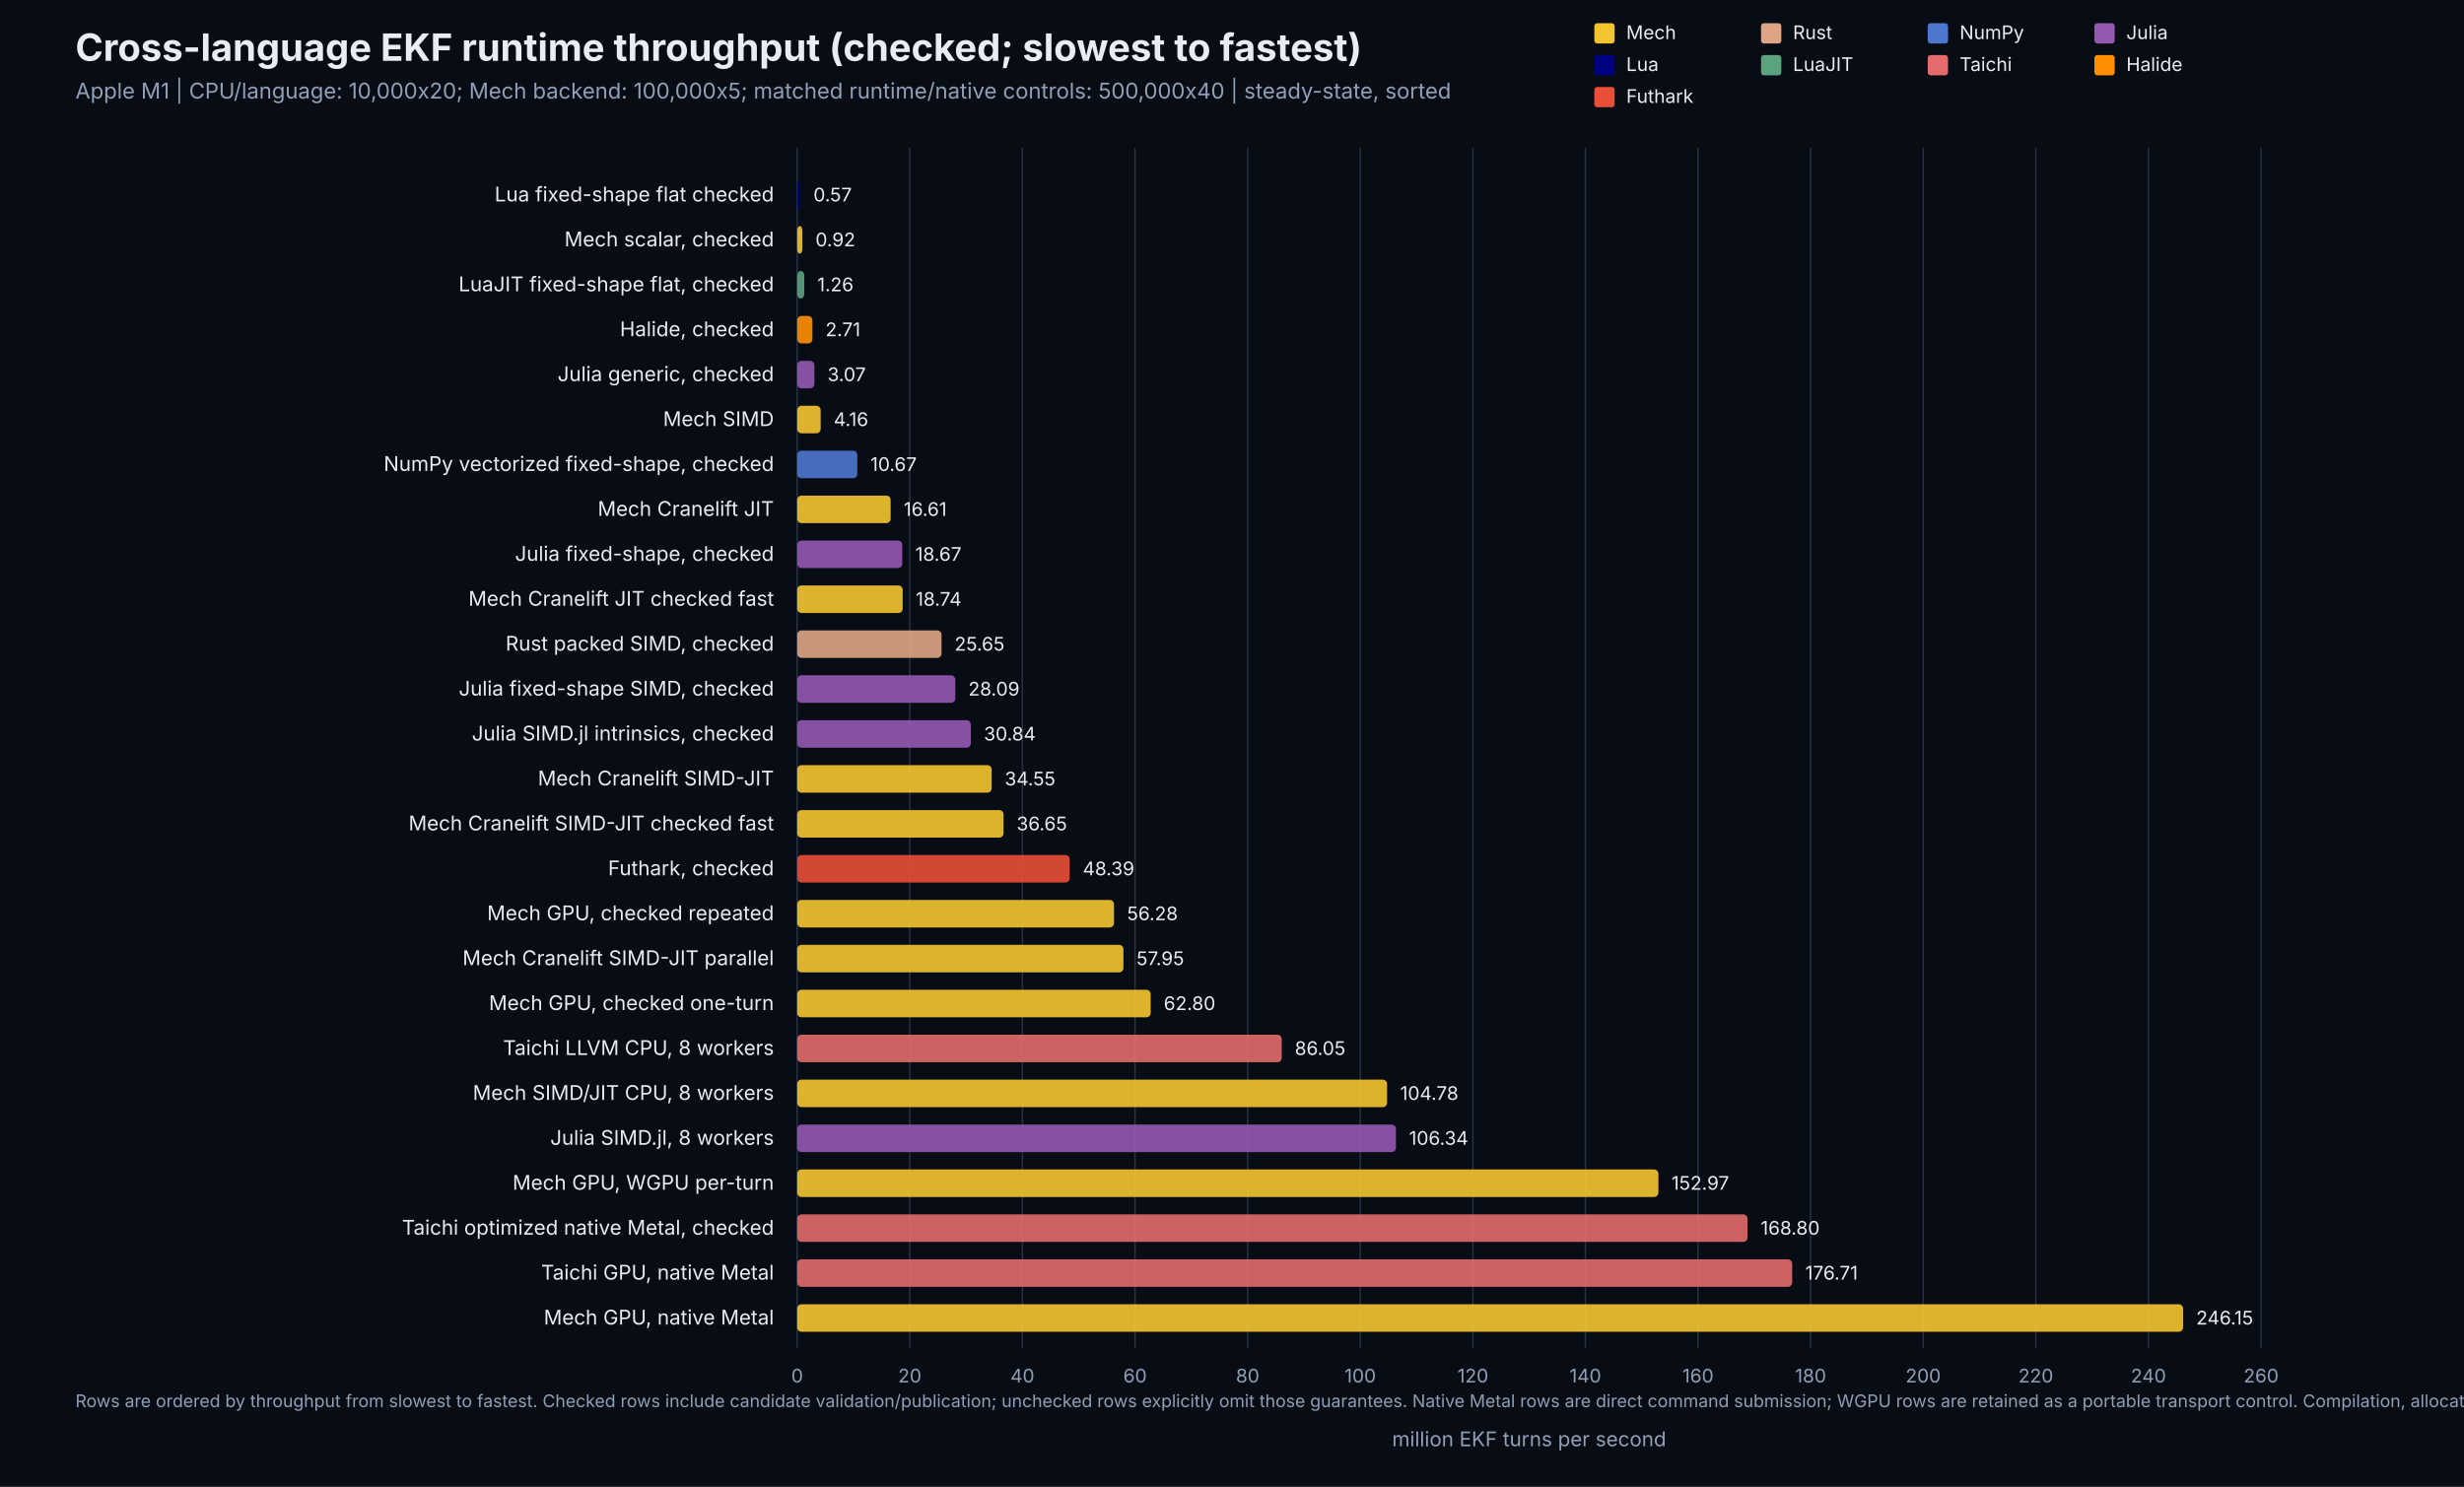
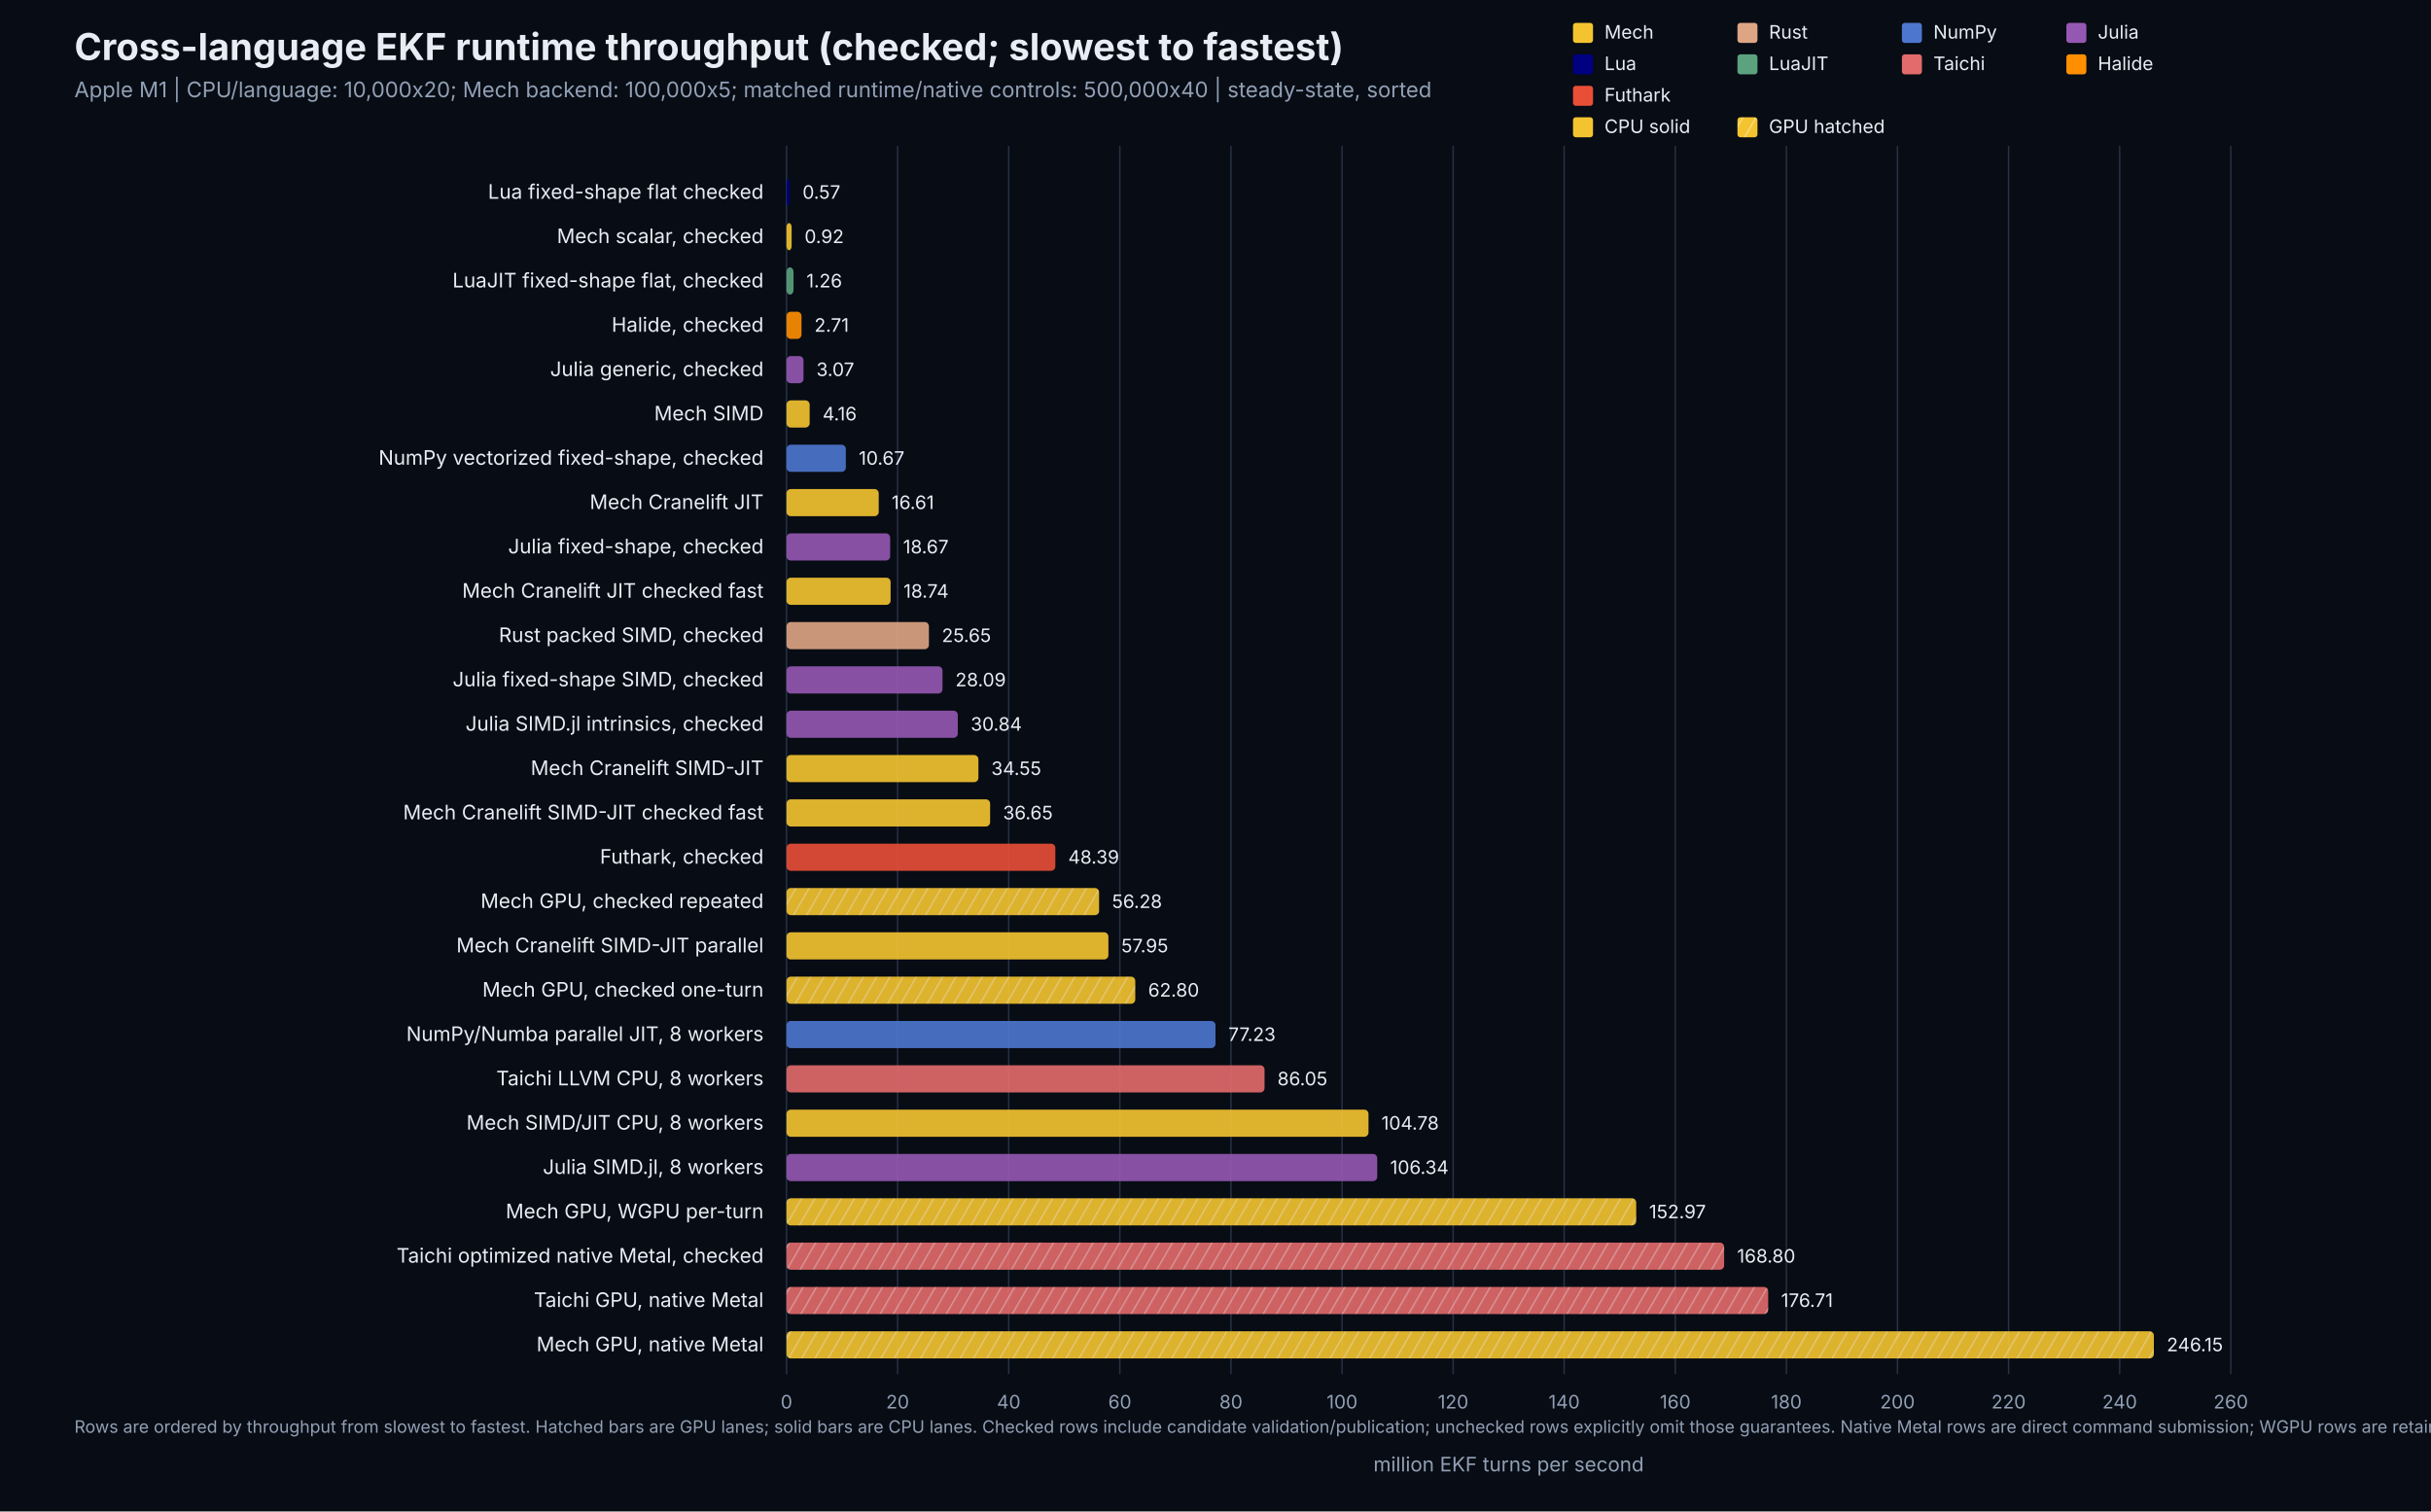
- <svg xmlns="http://www.w3.org/2000/svg" width="1700" height="1026" viewBox="0 0 1700 1026">
+ <svg xmlns="http://www.w3.org/2000/svg" width="1700" height="1057" viewBox="0 0 1700 1057">
  <rect width="100%" height="100%" fill="#080c14" />
+   <defs>
+     <pattern id="gpu-mech" width="8" height="8" patternUnits="userSpaceOnUse" patternTransform="rotate(30)">
+       <rect width="8" height="8" fill="#f4c430" />
+       <path d="M0 0V8" stroke="#ffffff" stroke-opacity="0.38" stroke-width="2" />
+     </pattern>
+     <pattern id="gpu-rust" width="8" height="8" patternUnits="userSpaceOnUse" patternTransform="rotate(30)">
+       <rect width="8" height="8" fill="#dea584" />
+       <path d="M0 0V8" stroke="#ffffff" stroke-opacity="0.38" stroke-width="2" />
+     </pattern>
+     <pattern id="gpu-numpy" width="8" height="8" patternUnits="userSpaceOnUse" patternTransform="rotate(30)">
+       <rect width="8" height="8" fill="#4d77cf" />
+       <path d="M0 0V8" stroke="#ffffff" stroke-opacity="0.38" stroke-width="2" />
+     </pattern>
+     <pattern id="gpu-julia" width="8" height="8" patternUnits="userSpaceOnUse" patternTransform="rotate(30)">
+       <rect width="8" height="8" fill="#9558b2" />
+       <path d="M0 0V8" stroke="#ffffff" stroke-opacity="0.38" stroke-width="2" />
+     </pattern>
+     <pattern id="gpu-lua" width="8" height="8" patternUnits="userSpaceOnUse" patternTransform="rotate(30)">
+       <rect width="8" height="8" fill="#000080" />
+       <path d="M0 0V8" stroke="#ffffff" stroke-opacity="0.38" stroke-width="2" />
+     </pattern>
+     <pattern id="gpu-luajit" width="8" height="8" patternUnits="userSpaceOnUse" patternTransform="rotate(30)">
+       <rect width="8" height="8" fill="#5ba37f" />
+       <path d="M0 0V8" stroke="#ffffff" stroke-opacity="0.38" stroke-width="2" />
+     </pattern>
+     <pattern id="gpu-taichi" width="8" height="8" patternUnits="userSpaceOnUse" patternTransform="rotate(30)">
+       <rect width="8" height="8" fill="#e36b6b" />
+       <path d="M0 0V8" stroke="#ffffff" stroke-opacity="0.38" stroke-width="2" />
+     </pattern>
+     <pattern id="gpu-halide" width="8" height="8" patternUnits="userSpaceOnUse" patternTransform="rotate(30)">
+       <rect width="8" height="8" fill="#ff8f00" />
+       <path d="M0 0V8" stroke="#ffffff" stroke-opacity="0.38" stroke-width="2" />
+     </pattern>
+     <pattern id="gpu-futhark" width="8" height="8" patternUnits="userSpaceOnUse" patternTransform="rotate(30)">
+       <rect width="8" height="8" fill="#e94f37" />
+       <path d="M0 0V8" stroke="#ffffff" stroke-opacity="0.38" stroke-width="2" />
+     </pattern>
+   </defs>
  <style>text{font-family:-apple-system,BlinkMacSystemFont,"Segoe UI",sans-serif;fill:#e8edf5} .muted{fill:#91a0b5} .grid{stroke:#263246;stroke-width:1} .axis{fill:#91a0b5;font-size:13px} .label{font-size:14px} .value{font-size:13px;font-variant-numeric:tabular-nums}</style>
  <text x="52" y="42" font-size="26" font-weight="700">Cross-language EKF runtime throughput (checked; slowest to fastest)</text>
  <text x="52" y="68" class="muted" font-size="15">Apple M1 | CPU/language: 10,000x20; Mech backend: 100,000x5; matched runtime/native controls: 500,000x40 | steady-state, sorted</text>
-   <line x1="550.0" y1="102" x2="550.0" y2="930" class="grid" />
-   <text x="550.0" y="954" text-anchor="middle" class="axis">0</text>
-   <line x1="627.7" y1="102" x2="627.7" y2="930" class="grid" />
-   <text x="627.7" y="954" text-anchor="middle" class="axis">20</text>
-   <line x1="705.4" y1="102" x2="705.4" y2="930" class="grid" />
-   <text x="705.4" y="954" text-anchor="middle" class="axis">40</text>
-   <line x1="783.1" y1="102" x2="783.1" y2="930" class="grid" />
-   <text x="783.1" y="954" text-anchor="middle" class="axis">60</text>
-   <line x1="860.8" y1="102" x2="860.8" y2="930" class="grid" />
-   <text x="860.8" y="954" text-anchor="middle" class="axis">80</text>
-   <line x1="938.5" y1="102" x2="938.5" y2="930" class="grid" />
-   <text x="938.5" y="954" text-anchor="middle" class="axis">100</text>
-   <line x1="1016.2" y1="102" x2="1016.2" y2="930" class="grid" />
-   <text x="1016.2" y="954" text-anchor="middle" class="axis">120</text>
-   <line x1="1093.8" y1="102" x2="1093.8" y2="930" class="grid" />
-   <text x="1093.8" y="954" text-anchor="middle" class="axis">140</text>
-   <line x1="1171.5" y1="102" x2="1171.5" y2="930" class="grid" />
-   <text x="1171.5" y="954" text-anchor="middle" class="axis">160</text>
-   <line x1="1249.2" y1="102" x2="1249.2" y2="930" class="grid" />
-   <text x="1249.2" y="954" text-anchor="middle" class="axis">180</text>
-   <line x1="1326.9" y1="102" x2="1326.9" y2="930" class="grid" />
-   <text x="1326.9" y="954" text-anchor="middle" class="axis">200</text>
-   <line x1="1404.6" y1="102" x2="1404.6" y2="930" class="grid" />
-   <text x="1404.6" y="954" text-anchor="middle" class="axis">220</text>
-   <line x1="1482.3" y1="102" x2="1482.3" y2="930" class="grid" />
-   <text x="1482.3" y="954" text-anchor="middle" class="axis">240</text>
-   <line x1="1560.0" y1="102" x2="1560.0" y2="930" class="grid" />
-   <text x="1560.0" y="954" text-anchor="middle" class="axis">260</text>
-   <text x="1055.0" y="998" text-anchor="middle" class="muted" font-size="14">million EKF turns per second</text>
+   <line x1="550.0" y1="102" x2="550.0" y2="961" class="grid" />
+   <text x="550.0" y="985" text-anchor="middle" class="axis">0</text>
+   <line x1="627.7" y1="102" x2="627.7" y2="961" class="grid" />
+   <text x="627.7" y="985" text-anchor="middle" class="axis">20</text>
+   <line x1="705.4" y1="102" x2="705.4" y2="961" class="grid" />
+   <text x="705.4" y="985" text-anchor="middle" class="axis">40</text>
+   <line x1="783.1" y1="102" x2="783.1" y2="961" class="grid" />
+   <text x="783.1" y="985" text-anchor="middle" class="axis">60</text>
+   <line x1="860.8" y1="102" x2="860.8" y2="961" class="grid" />
+   <text x="860.8" y="985" text-anchor="middle" class="axis">80</text>
+   <line x1="938.5" y1="102" x2="938.5" y2="961" class="grid" />
+   <text x="938.5" y="985" text-anchor="middle" class="axis">100</text>
+   <line x1="1016.2" y1="102" x2="1016.2" y2="961" class="grid" />
+   <text x="1016.2" y="985" text-anchor="middle" class="axis">120</text>
+   <line x1="1093.8" y1="102" x2="1093.8" y2="961" class="grid" />
+   <text x="1093.8" y="985" text-anchor="middle" class="axis">140</text>
+   <line x1="1171.5" y1="102" x2="1171.5" y2="961" class="grid" />
+   <text x="1171.5" y="985" text-anchor="middle" class="axis">160</text>
+   <line x1="1249.2" y1="102" x2="1249.2" y2="961" class="grid" />
+   <text x="1249.2" y="985" text-anchor="middle" class="axis">180</text>
+   <line x1="1326.9" y1="102" x2="1326.9" y2="961" class="grid" />
+   <text x="1326.9" y="985" text-anchor="middle" class="axis">200</text>
+   <line x1="1404.6" y1="102" x2="1404.6" y2="961" class="grid" />
+   <text x="1404.6" y="985" text-anchor="middle" class="axis">220</text>
+   <line x1="1482.3" y1="102" x2="1482.3" y2="961" class="grid" />
+   <text x="1482.3" y="985" text-anchor="middle" class="axis">240</text>
+   <line x1="1560.0" y1="102" x2="1560.0" y2="961" class="grid" />
+   <text x="1560.0" y="985" text-anchor="middle" class="axis">260</text>
+   <text x="1055.0" y="1029" text-anchor="middle" class="muted" font-size="14">million EKF turns per second</text>
  <rect x="1100" y="16" width="14" height="14" rx="2" fill="#f4c430" />
  <text x="1122" y="27" font-size="13">Mech</text>
  <rect x="1215" y="16" width="14" height="14" rx="2" fill="#dea584" />
  <text x="1237" y="27" font-size="13">Rust</text>
  <rect x="1330" y="16" width="14" height="14" rx="2" fill="#4d77cf" />
  <text x="1352" y="27" font-size="13">NumPy</text>
  <rect x="1445" y="16" width="14" height="14" rx="2" fill="#9558b2" />
  <text x="1467" y="27" font-size="13">Julia</text>
  <rect x="1100" y="38" width="14" height="14" rx="2" fill="#000080" />
  <text x="1122" y="49" font-size="13">Lua</text>
  <rect x="1215" y="38" width="14" height="14" rx="2" fill="#5ba37f" />
  <text x="1237" y="49" font-size="13">LuaJIT</text>
  <rect x="1330" y="38" width="14" height="14" rx="2" fill="#e36b6b" />
  <text x="1352" y="49" font-size="13">Taichi</text>
  <rect x="1445" y="38" width="14" height="14" rx="2" fill="#ff8f00" />
  <text x="1467" y="49" font-size="13">Halide</text>
  <rect x="1100" y="60" width="14" height="14" rx="2" fill="#e94f37" />
  <text x="1122" y="71" font-size="13">Futhark</text>
+   <rect x="1100" y="82" width="14" height="14" rx="2" fill="#f4c430" />
+   <text x="1122" y="93" font-size="13">CPU solid</text>
+   <rect x="1215" y="82" width="14" height="14" rx="2" fill="url(#gpu-mech)" />
+   <text x="1237" y="93" font-size="13">GPU hatched</text>
  <text x="534" y="139" text-anchor="end" class="label">Lua fixed-shape flat checked</text>
  <rect x="550" y="125" width="2.2" height="19" rx="3" fill="#000080" opacity="0.9" />
  <text x="561.2" y="139" class="value">0.57</text>
  <text x="534" y="170" text-anchor="end" class="label">Mech scalar, checked</text>
  <rect x="550" y="156" width="3.6" height="19" rx="3" fill="#f4c430" opacity="0.9" />
  <text x="562.6" y="170" class="value">0.92</text>
  <text x="534" y="201" text-anchor="end" class="label">LuaJIT fixed-shape flat, checked</text>
  <rect x="550" y="187" width="4.9" height="19" rx="3" fill="#5ba37f" opacity="0.9" />
  <text x="563.9" y="201" class="value">1.26</text>
  <text x="534" y="232" text-anchor="end" class="label">Halide, checked</text>
  <rect x="550" y="218" width="10.5" height="19" rx="3" fill="#ff8f00" opacity="0.9" />
  <text x="569.5" y="232" class="value">2.71</text>
  <text x="534" y="263" text-anchor="end" class="label">Julia generic, checked</text>
  <rect x="550" y="249" width="11.9" height="19" rx="3" fill="#9558b2" opacity="0.9" />
  <text x="570.9" y="263" class="value">3.07</text>
  <text x="534" y="294" text-anchor="end" class="label">Mech SIMD</text>
  <rect x="550" y="280" width="16.2" height="19" rx="3" fill="#f4c430" opacity="0.9" />
  <text x="575.2" y="294" class="value">4.16</text>
  <text x="534" y="325" text-anchor="end" class="label">NumPy vectorized fixed-shape, checked</text>
  <rect x="550" y="311" width="41.5" height="19" rx="3" fill="#4d77cf" opacity="0.9" />
  <text x="600.5" y="325" class="value">10.67</text>
  <text x="534" y="356" text-anchor="end" class="label">Mech Cranelift JIT</text>
  <rect x="550" y="342" width="64.5" height="19" rx="3" fill="#f4c430" opacity="0.9" />
  <text x="623.5" y="356" class="value">16.61</text>
  <text x="534" y="387" text-anchor="end" class="label">Julia fixed-shape, checked</text>
  <rect x="550" y="373" width="72.5" height="19" rx="3" fill="#9558b2" opacity="0.9" />
  <text x="631.5" y="387" class="value">18.67</text>
  <text x="534" y="418" text-anchor="end" class="label">Mech Cranelift JIT checked fast</text>
  <rect x="550" y="404" width="72.8" height="19" rx="3" fill="#f4c430" opacity="0.9" />
  <text x="631.8" y="418" class="value">18.74</text>
  <text x="534" y="449" text-anchor="end" class="label">Rust packed SIMD, checked</text>
  <rect x="550" y="435" width="99.6" height="19" rx="3" fill="#dea584" opacity="0.9" />
  <text x="658.6" y="449" class="value">25.65</text>
  <text x="534" y="480" text-anchor="end" class="label">Julia fixed-shape SIMD, checked</text>
  <rect x="550" y="466" width="109.1" height="19" rx="3" fill="#9558b2" opacity="0.9" />
  <text x="668.1" y="480" class="value">28.09</text>
  <text x="534" y="511" text-anchor="end" class="label">Julia SIMD.jl intrinsics, checked</text>
  <rect x="550" y="497" width="119.8" height="19" rx="3" fill="#9558b2" opacity="0.9" />
  <text x="678.8" y="511" class="value">30.84</text>
  <text x="534" y="542" text-anchor="end" class="label">Mech Cranelift SIMD-JIT</text>
  <rect x="550" y="528" width="134.2" height="19" rx="3" fill="#f4c430" opacity="0.9" />
  <text x="693.2" y="542" class="value">34.55</text>
  <text x="534" y="573" text-anchor="end" class="label">Mech Cranelift SIMD-JIT checked fast</text>
  <rect x="550" y="559" width="142.4" height="19" rx="3" fill="#f4c430" opacity="0.9" />
  <text x="701.4" y="573" class="value">36.65</text>
  <text x="534" y="604" text-anchor="end" class="label">Futhark, checked</text>
  <rect x="550" y="590" width="188.0" height="19" rx="3" fill="#e94f37" opacity="0.9" />
  <text x="747.0" y="604" class="value">48.39</text>
  <text x="534" y="635" text-anchor="end" class="label">Mech GPU, checked repeated</text>
-   <rect x="550" y="621" width="218.6" height="19" rx="3" fill="#f4c430" opacity="0.9" />
+   <rect x="550" y="621" width="218.6" height="19" rx="3" fill="url(#gpu-mech)" opacity="0.9" />
  <text x="777.6" y="635" class="value">56.28</text>
  <text x="534" y="666" text-anchor="end" class="label">Mech Cranelift SIMD-JIT parallel</text>
  <rect x="550" y="652" width="225.1" height="19" rx="3" fill="#f4c430" opacity="0.9" />
  <text x="784.1" y="666" class="value">57.95</text>
  <text x="534" y="697" text-anchor="end" class="label">Mech GPU, checked one-turn</text>
-   <rect x="550" y="683" width="243.9" height="19" rx="3" fill="#f4c430" opacity="0.9" />
+   <rect x="550" y="683" width="243.9" height="19" rx="3" fill="url(#gpu-mech)" opacity="0.9" />
  <text x="802.9" y="697" class="value">62.80</text>
-   <text x="534" y="728" text-anchor="end" class="label">Taichi LLVM CPU, 8 workers</text>
-   <rect x="550" y="714" width="334.3" height="19" rx="3" fill="#e36b6b" opacity="0.9" />
-   <text x="893.3" y="728" class="value">86.05</text>
-   <text x="534" y="759" text-anchor="end" class="label">Mech SIMD/JIT CPU, 8 workers</text>
-   <rect x="550" y="745" width="407.0" height="19" rx="3" fill="#f4c430" opacity="0.9" />
-   <text x="966.0" y="759" class="value">104.78</text>
-   <text x="534" y="790" text-anchor="end" class="label">Julia SIMD.jl, 8 workers</text>
-   <rect x="550" y="776" width="413.1" height="19" rx="3" fill="#9558b2" opacity="0.9" />
-   <text x="972.1" y="790" class="value">106.34</text>
-   <text x="534" y="821" text-anchor="end" class="label">Mech GPU, WGPU per-turn</text>
-   <rect x="550" y="807" width="594.2" height="19" rx="3" fill="#f4c430" opacity="0.9" />
-   <text x="1153.2" y="821" class="value">152.97</text>
-   <text x="534" y="852" text-anchor="end" class="label">Taichi optimized native Metal, checked</text>
-   <rect x="550" y="838" width="655.7" height="19" rx="3" fill="#e36b6b" opacity="0.9" />
-   <text x="1214.7" y="852" class="value">168.80</text>
-   <text x="534" y="883" text-anchor="end" class="label">Taichi GPU, native Metal</text>
-   <rect x="550" y="869" width="686.5" height="19" rx="3" fill="#e36b6b" opacity="0.9" />
-   <text x="1245.5" y="883" class="value">176.71</text>
-   <text x="534" y="914" text-anchor="end" class="label">Mech GPU, native Metal</text>
-   <rect x="550" y="900" width="956.2" height="19" rx="3" fill="#f4c430" opacity="0.9" />
-   <text x="1515.2" y="914" class="value">246.15</text>
-   <text x="52" y="971" class="muted" font-size="12">Rows are ordered by throughput from slowest to fastest. Checked rows include candidate validation/publication; unchecked rows explicitly omit those guarantees. Native Metal rows are direct command submission; WGPU rows are retained as a portable transport control. Compilation, allocation, warmup, and final readback are excluded from the timed region.</text>
+   <text x="534" y="728" text-anchor="end" class="label">NumPy/Numba parallel JIT, 8 workers</text>
+   <rect x="550" y="714" width="300.0" height="19" rx="3" fill="#4d77cf" opacity="0.9" />
+   <text x="859.0" y="728" class="value">77.23</text>
+   <text x="534" y="759" text-anchor="end" class="label">Taichi LLVM CPU, 8 workers</text>
+   <rect x="550" y="745" width="334.3" height="19" rx="3" fill="#e36b6b" opacity="0.9" />
+   <text x="893.3" y="759" class="value">86.05</text>
+   <text x="534" y="790" text-anchor="end" class="label">Mech SIMD/JIT CPU, 8 workers</text>
+   <rect x="550" y="776" width="407.0" height="19" rx="3" fill="#f4c430" opacity="0.9" />
+   <text x="966.0" y="790" class="value">104.78</text>
+   <text x="534" y="821" text-anchor="end" class="label">Julia SIMD.jl, 8 workers</text>
+   <rect x="550" y="807" width="413.1" height="19" rx="3" fill="#9558b2" opacity="0.9" />
+   <text x="972.1" y="821" class="value">106.34</text>
+   <text x="534" y="852" text-anchor="end" class="label">Mech GPU, WGPU per-turn</text>
+   <rect x="550" y="838" width="594.2" height="19" rx="3" fill="url(#gpu-mech)" opacity="0.9" />
+   <text x="1153.2" y="852" class="value">152.97</text>
+   <text x="534" y="883" text-anchor="end" class="label">Taichi optimized native Metal, checked</text>
+   <rect x="550" y="869" width="655.7" height="19" rx="3" fill="url(#gpu-taichi)" opacity="0.9" />
+   <text x="1214.7" y="883" class="value">168.80</text>
+   <text x="534" y="914" text-anchor="end" class="label">Taichi GPU, native Metal</text>
+   <rect x="550" y="900" width="686.5" height="19" rx="3" fill="url(#gpu-taichi)" opacity="0.9" />
+   <text x="1245.5" y="914" class="value">176.71</text>
+   <text x="534" y="945" text-anchor="end" class="label">Mech GPU, native Metal</text>
+   <rect x="550" y="931" width="956.2" height="19" rx="3" fill="url(#gpu-mech)" opacity="0.9" />
+   <text x="1515.2" y="945" class="value">246.15</text>
+   <text x="52" y="1002" class="muted" font-size="12">Rows are ordered by throughput from slowest to fastest. Hatched bars are GPU lanes; solid bars are CPU lanes. Checked rows include candidate validation/publication; unchecked rows explicitly omit those guarantees. Native Metal rows are direct command submission; WGPU rows are retained as a portable transport control. Compilation, allocation, warmup, and final readback are excluded from the timed region.</text>
</svg>
